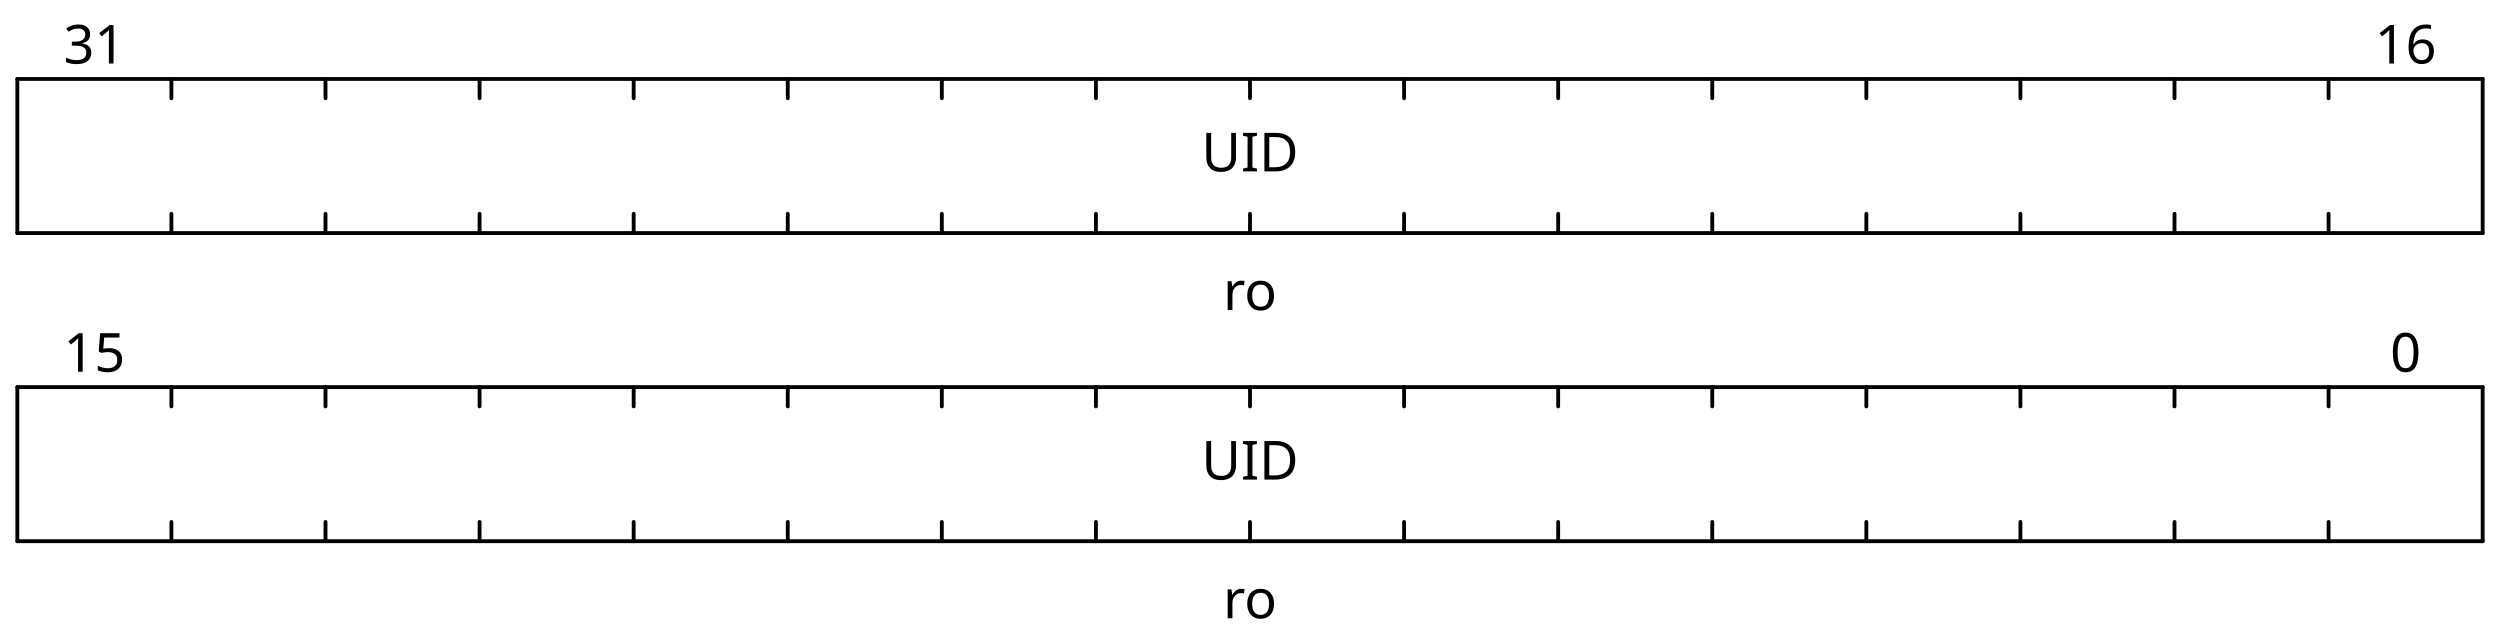
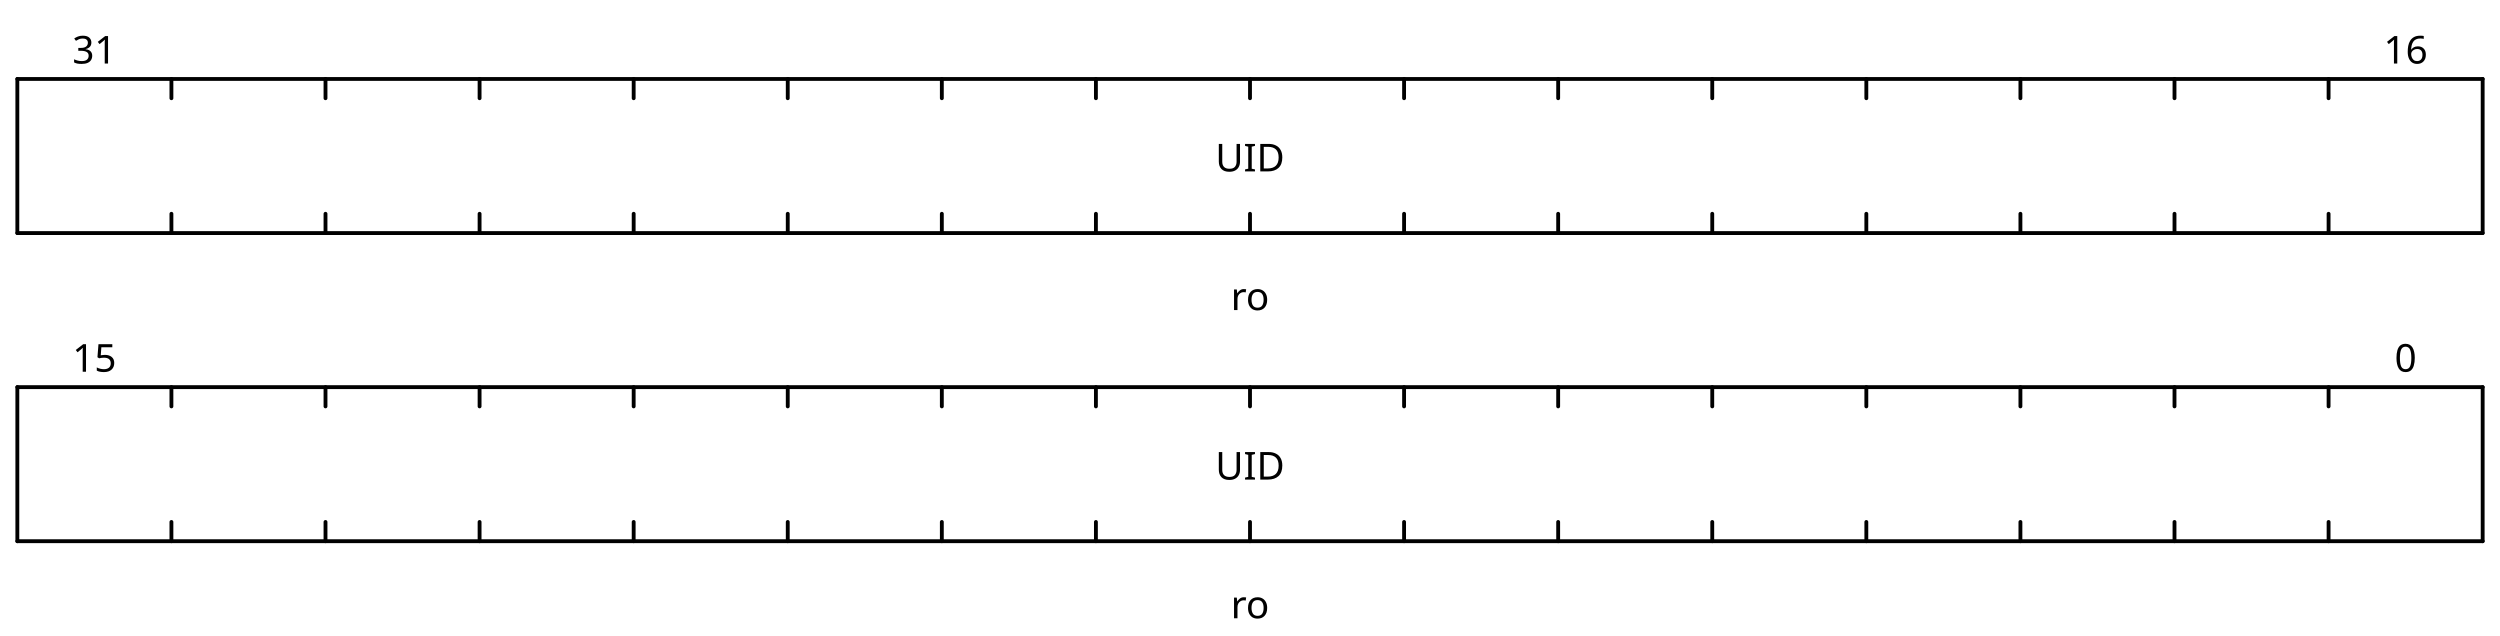
<svg xmlns="http://www.w3.org/2000/svg" baseProfile="full" height="165" id="svgcontent" version="1.1" viewBox="0 0 649 165" width="649">
  <defs />
-   <g font-family="sans-serif" font-size="14" font-weight="normal" text-anchor="middle" transform="translate(4.5,80.5)">
+   <g font-family="sans-serif" font-size="10" font-weight="normal" text-anchor="middle" transform="translate(4.5,80.5)">
    <g stroke="black" stroke-linecap="round" stroke-width="1" transform="translate(0,20.0)">
      <line x1="0" x2="640" y1="0" y2="0" />
      <line x1="0" x2="0" y1="0" y2="40.0" />
      <line x1="0" x2="640" y1="40.0" y2="40.0" />
      <line x1="640.0" x2="640.0" y1="0" y2="40.0" />
      <line x1="600.0" x2="600.0" y1="0" y2="5.0" />
      <line x1="600.0" x2="600.0" y1="35.0" y2="40.0" />
      <line x1="560.0" x2="560.0" y1="0" y2="5.0" />
      <line x1="560.0" x2="560.0" y1="35.0" y2="40.0" />
      <line x1="520.0" x2="520.0" y1="0" y2="5.0" />
      <line x1="520.0" x2="520.0" y1="35.0" y2="40.0" />
      <line x1="480.0" x2="480.0" y1="0" y2="5.0" />
      <line x1="480.0" x2="480.0" y1="35.0" y2="40.0" />
      <line x1="440.0" x2="440.0" y1="0" y2="5.0" />
      <line x1="440.0" x2="440.0" y1="35.0" y2="40.0" />
      <line x1="400.0" x2="400.0" y1="0" y2="5.0" />
      <line x1="400.0" x2="400.0" y1="35.0" y2="40.0" />
      <line x1="360.0" x2="360.0" y1="0" y2="5.0" />
      <line x1="360.0" x2="360.0" y1="35.0" y2="40.0" />
      <line x1="320.0" x2="320.0" y1="0" y2="5.0" />
      <line x1="320.0" x2="320.0" y1="35.0" y2="40.0" />
      <line x1="280.0" x2="280.0" y1="0" y2="5.0" />
      <line x1="280.0" x2="280.0" y1="35.0" y2="40.0" />
      <line x1="240.0" x2="240.0" y1="0" y2="5.0" />
      <line x1="240.0" x2="240.0" y1="35.0" y2="40.0" />
      <line x1="200.0" x2="200.0" y1="0" y2="5.0" />
      <line x1="200.0" x2="200.0" y1="35.0" y2="40.0" />
      <line x1="160.0" x2="160.0" y1="0" y2="5.0" />
      <line x1="160.0" x2="160.0" y1="35.0" y2="40.0" />
      <line x1="120.0" x2="120.0" y1="0" y2="5.0" />
      <line x1="120.0" x2="120.0" y1="35.0" y2="40.0" />
      <line x1="80.0" x2="80.0" y1="0" y2="5.0" />
      <line x1="80.0" x2="80.0" y1="35.0" y2="40.0" />
      <line x1="40.0" x2="40.0" y1="0" y2="5.0" />
      <line x1="40.0" x2="40.0" y1="35.0" y2="40.0" />
    </g>
    <g text-anchor="middle">
      <g>
        <g transform="translate(0,20.0)" />
        <g transform="translate(20.0,16.0)">
          <text x="600.0">
            <tspan>0</tspan>
          </text>
          <text x="0.0">
            <tspan>15</tspan>
          </text>
        </g>
        <g transform="translate(20.0,44.0)">
          <text x="300.0">
            <tspan>UID</tspan>
          </text>
        </g>
        <g transform="translate(20.0,80)">
          <text x="300.0">
            <tspan>ro</tspan>
          </text>
        </g>
      </g>
    </g>
  </g>
-   <g font-family="sans-serif" font-size="14" font-weight="normal" text-anchor="middle" transform="translate(4.5,0.5)">
+   <g font-family="sans-serif" font-size="10" font-weight="normal" text-anchor="middle" transform="translate(4.5,0.5)">
    <g stroke="black" stroke-linecap="round" stroke-width="1" transform="translate(0,20.0)">
      <line x1="0" x2="640" y1="0" y2="0" />
      <line x1="0" x2="0" y1="0" y2="40.0" />
      <line x1="0" x2="640" y1="40.0" y2="40.0" />
      <line x1="640.0" x2="640.0" y1="0" y2="40.0" />
      <line x1="600.0" x2="600.0" y1="0" y2="5.0" />
      <line x1="600.0" x2="600.0" y1="35.0" y2="40.0" />
      <line x1="560.0" x2="560.0" y1="0" y2="5.0" />
      <line x1="560.0" x2="560.0" y1="35.0" y2="40.0" />
      <line x1="520.0" x2="520.0" y1="0" y2="5.0" />
      <line x1="520.0" x2="520.0" y1="35.0" y2="40.0" />
      <line x1="480.0" x2="480.0" y1="0" y2="5.0" />
      <line x1="480.0" x2="480.0" y1="35.0" y2="40.0" />
      <line x1="440.0" x2="440.0" y1="0" y2="5.0" />
      <line x1="440.0" x2="440.0" y1="35.0" y2="40.0" />
      <line x1="400.0" x2="400.0" y1="0" y2="5.0" />
      <line x1="400.0" x2="400.0" y1="35.0" y2="40.0" />
      <line x1="360.0" x2="360.0" y1="0" y2="5.0" />
      <line x1="360.0" x2="360.0" y1="35.0" y2="40.0" />
      <line x1="320.0" x2="320.0" y1="0" y2="5.0" />
      <line x1="320.0" x2="320.0" y1="35.0" y2="40.0" />
      <line x1="280.0" x2="280.0" y1="0" y2="5.0" />
      <line x1="280.0" x2="280.0" y1="35.0" y2="40.0" />
      <line x1="240.0" x2="240.0" y1="0" y2="5.0" />
      <line x1="240.0" x2="240.0" y1="35.0" y2="40.0" />
      <line x1="200.0" x2="200.0" y1="0" y2="5.0" />
      <line x1="200.0" x2="200.0" y1="35.0" y2="40.0" />
      <line x1="160.0" x2="160.0" y1="0" y2="5.0" />
      <line x1="160.0" x2="160.0" y1="35.0" y2="40.0" />
      <line x1="120.0" x2="120.0" y1="0" y2="5.0" />
      <line x1="120.0" x2="120.0" y1="35.0" y2="40.0" />
      <line x1="80.0" x2="80.0" y1="0" y2="5.0" />
      <line x1="80.0" x2="80.0" y1="35.0" y2="40.0" />
      <line x1="40.0" x2="40.0" y1="0" y2="5.0" />
      <line x1="40.0" x2="40.0" y1="35.0" y2="40.0" />
    </g>
    <g text-anchor="middle">
      <g>
        <g transform="translate(0,20.0)" />
        <g transform="translate(20.0,16.0)">
          <text x="600.0">
            <tspan>16</tspan>
          </text>
          <text x="0.0">
            <tspan>31</tspan>
          </text>
        </g>
        <g transform="translate(20.0,44.0)">
          <text x="300.0">
            <tspan>UID</tspan>
          </text>
        </g>
        <g transform="translate(20.0,80)">
          <text x="300.0">
            <tspan>ro</tspan>
          </text>
        </g>
      </g>
    </g>
  </g>
</svg>
